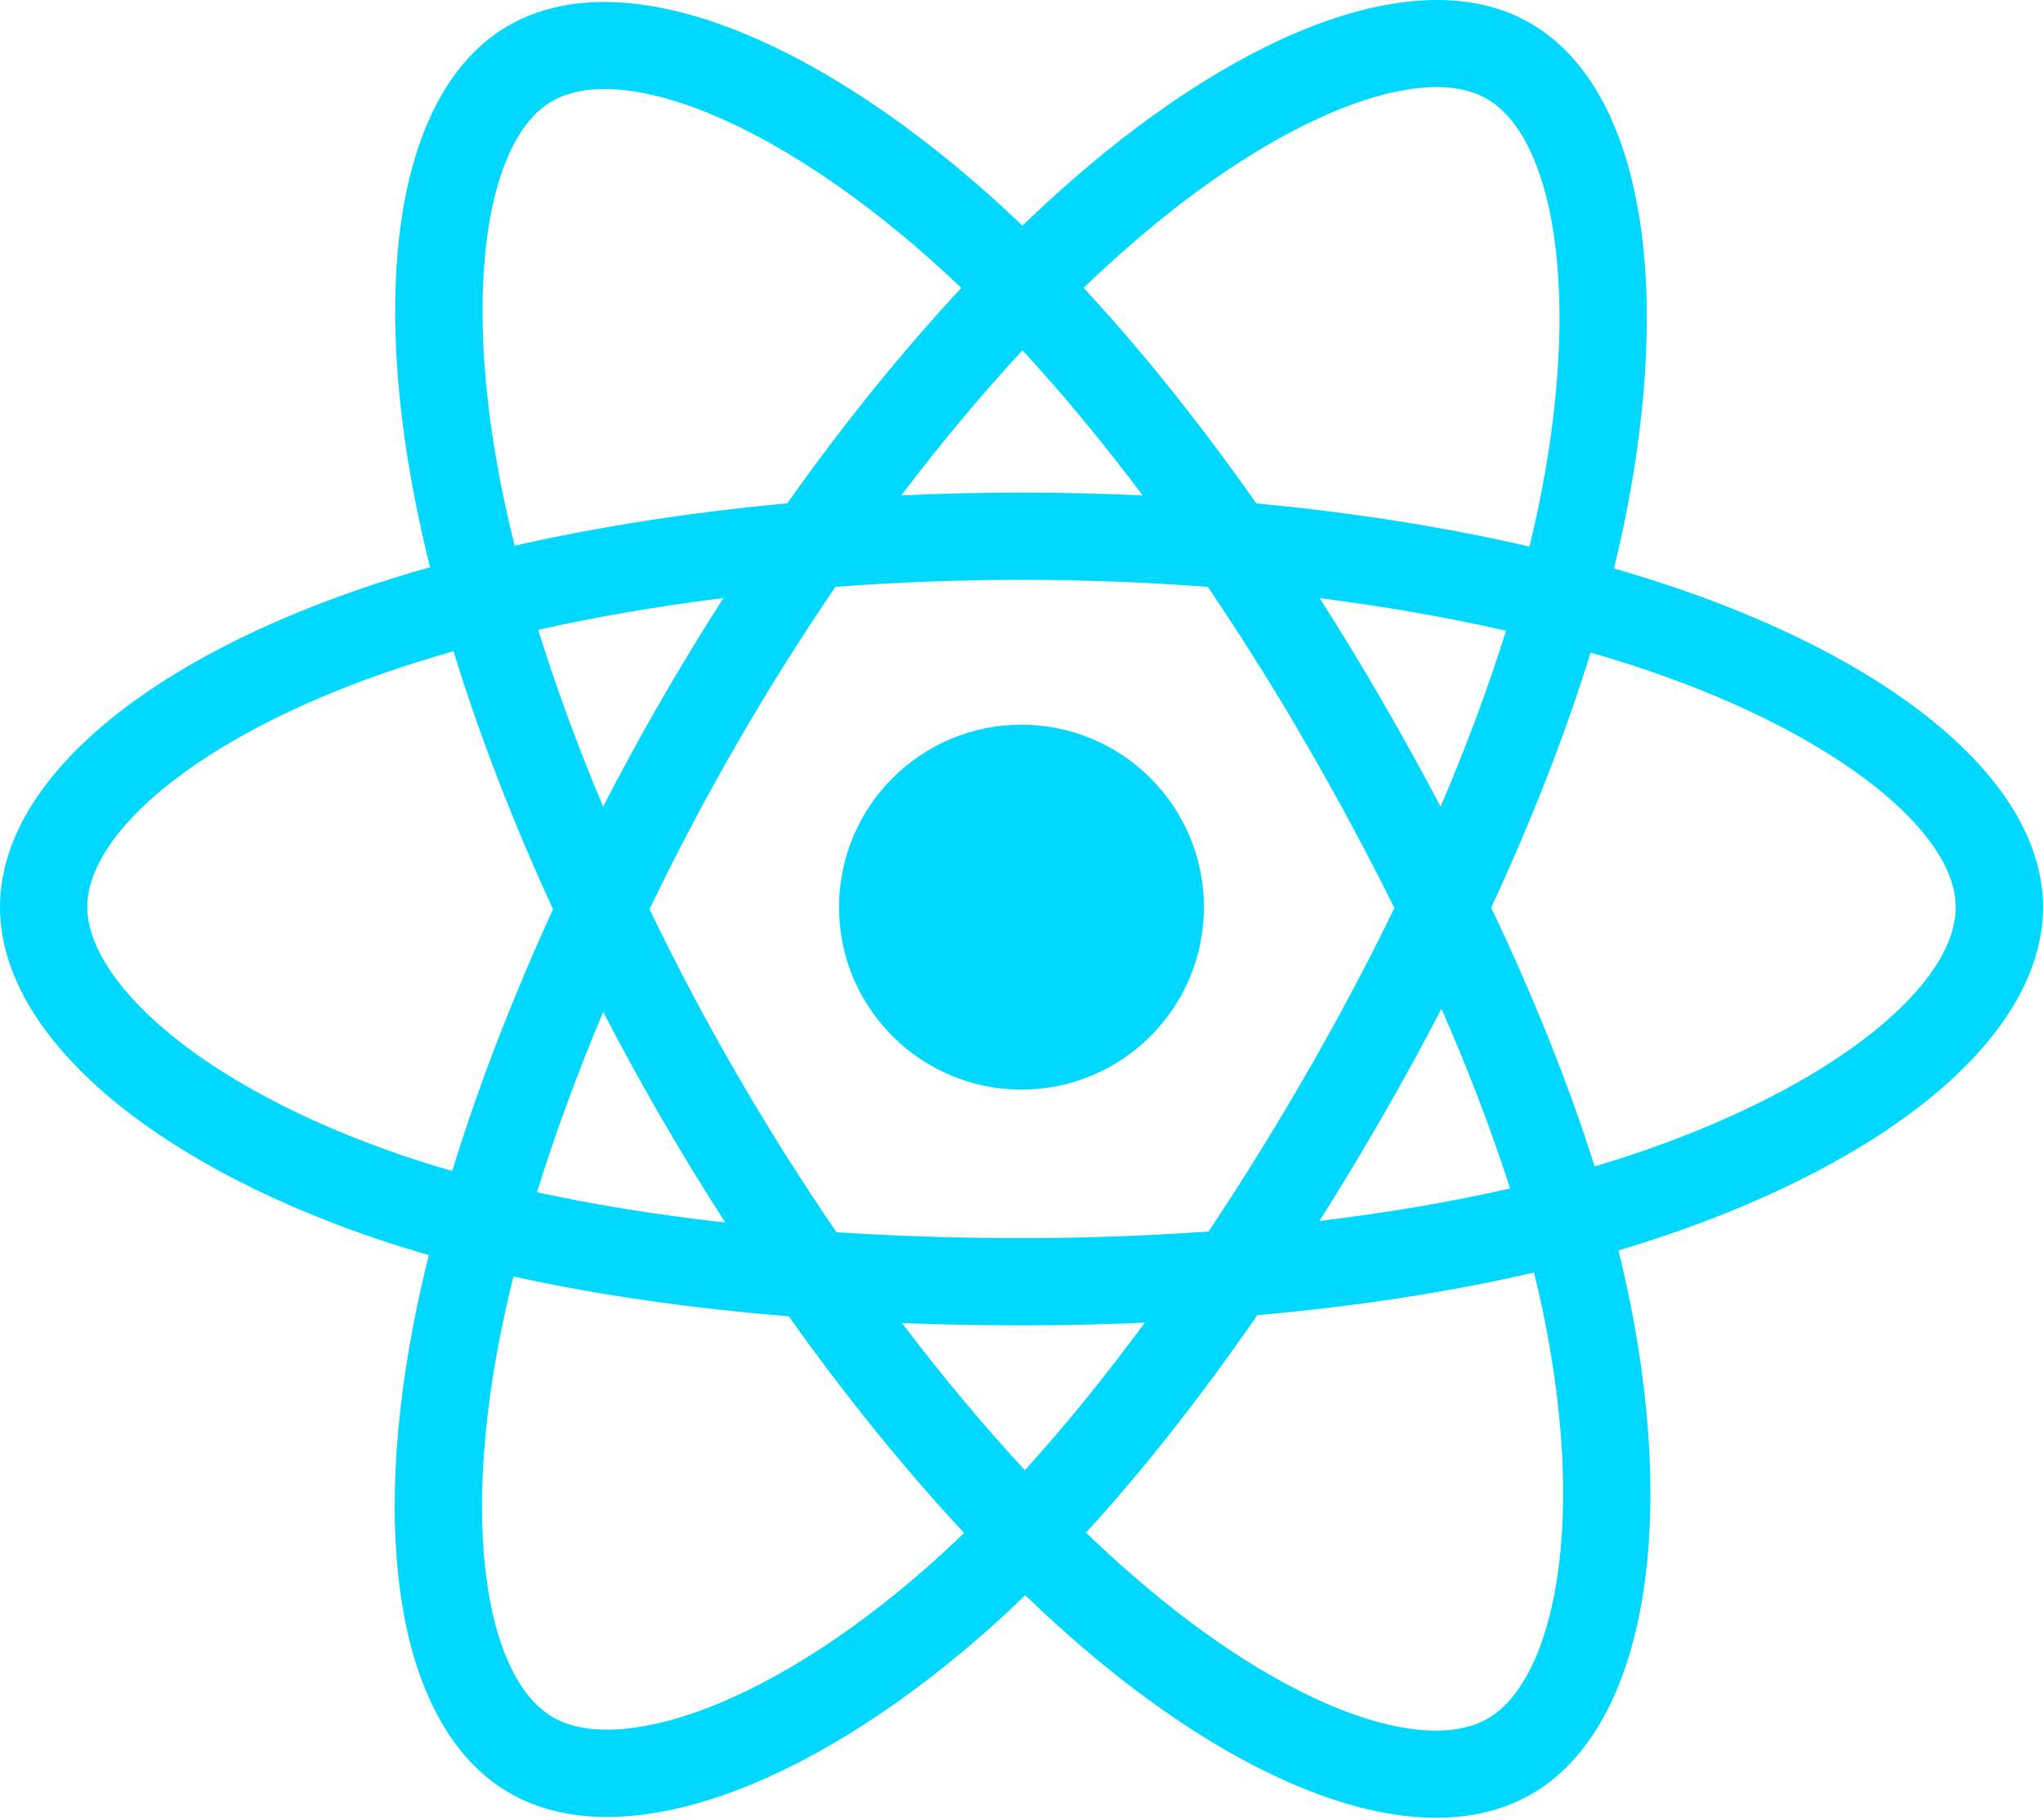
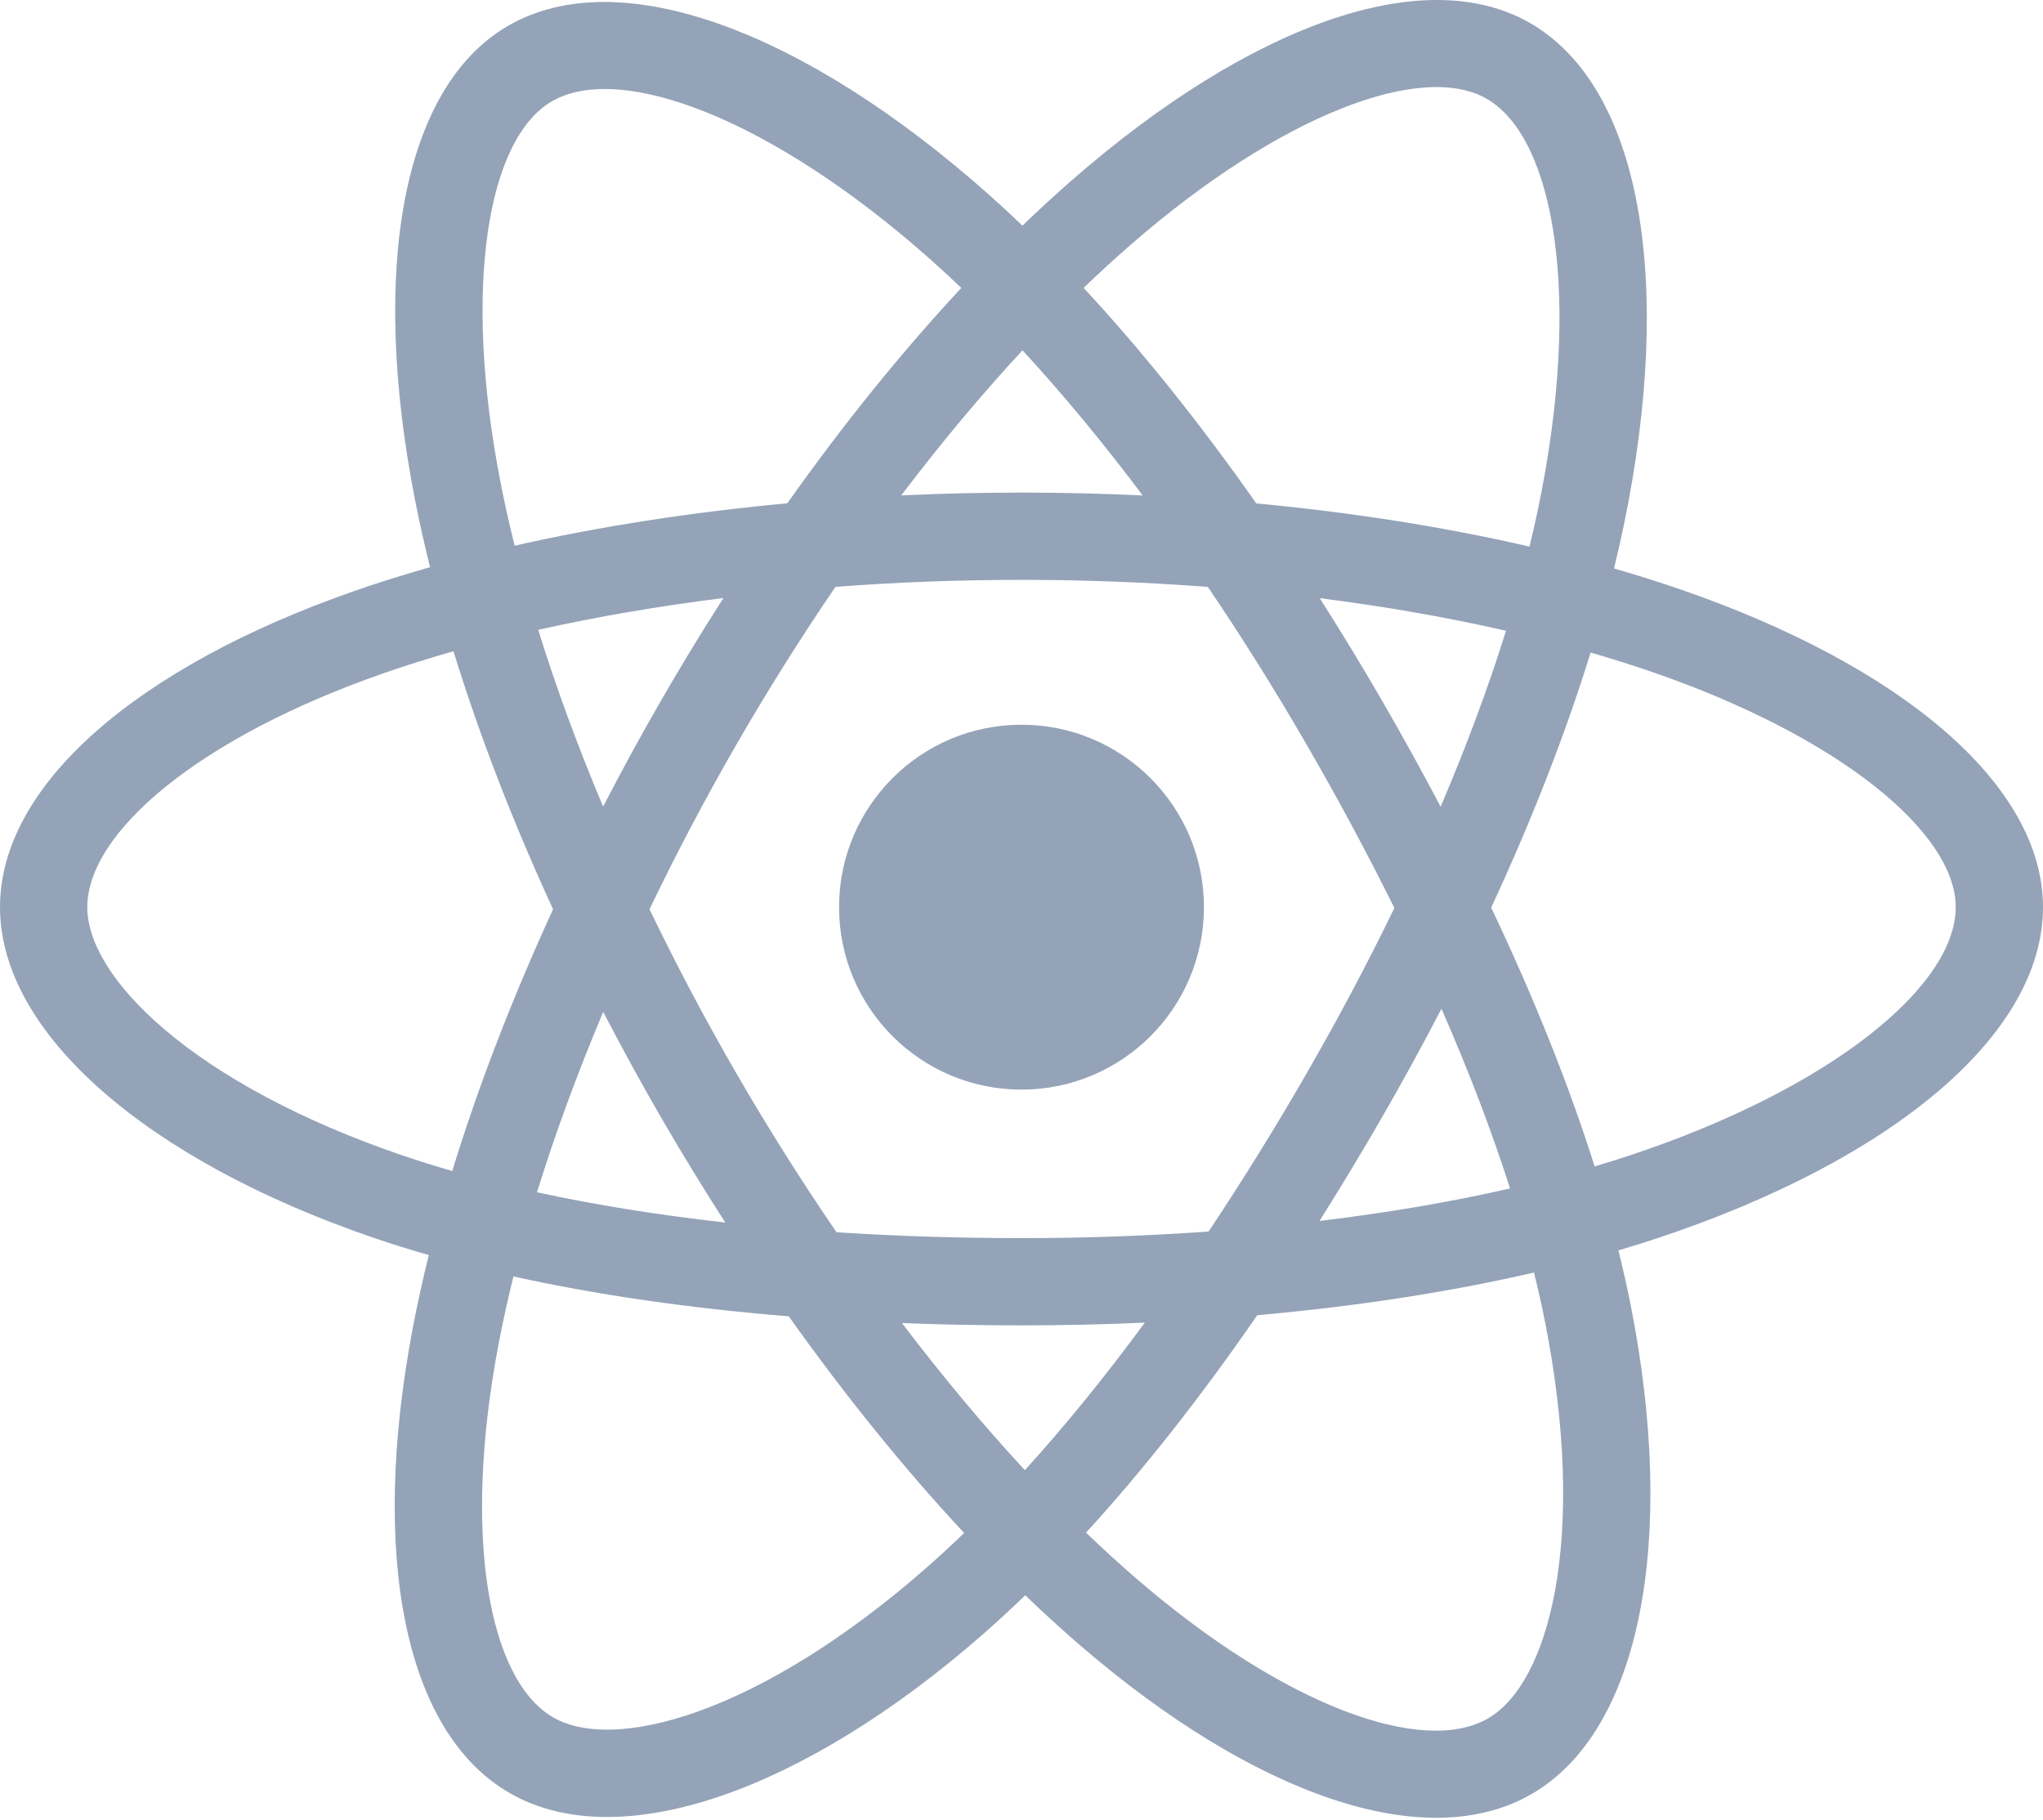
<svg xmlns="http://www.w3.org/2000/svg" aria-hidden="true" role="img" class="iconify iconify--logos" width="35.93" height="32" preserveAspectRatio="xMidYMid meet" viewBox="0 0 256 228">
-   <path fill="#00D8FF" d="M210.483 73.824a171.49 171.49 0 0 0-8.24-2.597c.465-1.9.893-3.777 1.273-5.621c6.238-30.281 2.16-54.676-11.769-62.708c-13.355-7.7-35.196.329-57.254 19.526a171.23 171.23 0 0 0-6.375 5.848a155.866 155.866 0 0 0-4.241-3.917C100.759 3.829 77.587-4.822 63.673 3.233C50.33 10.957 46.379 33.89 51.995 62.588a170.974 170.974 0 0 0 1.892 8.48c-3.28.932-6.445 1.924-9.474 2.98C17.309 83.498 0 98.307 0 113.668c0 15.865 18.582 31.778 46.812 41.427a145.52 145.52 0 0 0 6.921 2.165a167.467 167.467 0 0 0-2.01 9.138c-5.354 28.2-1.173 50.591 12.134 58.266c13.744 7.926 36.812-.22 59.273-19.855a145.567 145.567 0 0 0 5.342-4.923a168.064 168.064 0 0 0 6.92 6.314c21.758 18.722 43.246 26.282 56.54 18.586c13.731-7.949 18.194-32.003 12.4-61.268a145.016 145.016 0 0 0-1.535-6.842c1.62-.48 3.21-.974 4.76-1.488c29.348-9.723 48.443-25.443 48.443-41.52c0-15.417-17.868-30.326-45.517-39.844Zm-6.365 70.984c-1.4.463-2.836.91-4.3 1.345c-3.24-10.257-7.612-21.163-12.963-32.432c5.106-11 9.31-21.767 12.459-31.957c2.619.758 5.16 1.557 7.61 2.4c23.69 8.156 38.14 20.213 38.14 29.504c0 9.896-15.606 22.743-40.946 31.14Zm-10.514 20.834c2.562 12.94 2.927 24.64 1.23 33.787c-1.524 8.219-4.59 13.698-8.382 15.893c-8.067 4.67-25.32-1.4-43.927-17.412a156.726 156.726 0 0 1-6.437-5.87c7.214-7.889 14.423-17.06 21.459-27.246c12.376-1.098 24.068-2.894 34.671-5.345a134.17 134.17 0 0 1 1.386 6.193ZM87.276 214.515c-7.882 2.783-14.16 2.863-17.955.675c-8.075-4.657-11.432-22.636-6.853-46.752a156.923 156.923 0 0 1 1.869-8.499c10.486 2.32 22.093 3.988 34.498 4.994c7.084 9.967 14.501 19.128 21.976 27.15a134.668 134.668 0 0 1-4.877 4.492c-9.933 8.682-19.886 14.842-28.658 17.94ZM50.35 144.747c-12.483-4.267-22.792-9.812-29.858-15.863c-6.35-5.437-9.555-10.836-9.555-15.216c0-9.322 13.897-21.212 37.076-29.293c2.813-.98 5.757-1.905 8.812-2.773c3.204 10.42 7.406 21.315 12.477 32.332c-5.137 11.18-9.399 22.249-12.634 32.792a134.718 134.718 0 0 1-6.318-1.979Zm12.378-84.26c-4.811-24.587-1.616-43.134 6.425-47.789c8.564-4.958 27.502 2.111 47.463 19.835a144.318 144.318 0 0 1 3.841 3.545c-7.438 7.987-14.787 17.08-21.808 26.988c-12.04 1.116-23.565 2.908-34.161 5.309a160.342 160.342 0 0 1-1.76-7.887Zm110.427 27.268a347.8 347.8 0 0 0-7.785-12.803c8.168 1.033 15.994 2.404 23.343 4.08c-2.206 7.072-4.956 14.465-8.193 22.045a381.151 381.151 0 0 0-7.365-13.322Zm-45.032-43.861c5.044 5.465 10.096 11.566 15.065 18.186a322.04 322.04 0 0 0-30.257-.006c4.974-6.559 10.069-12.652 15.192-18.18ZM82.802 87.83a323.167 323.167 0 0 0-7.227 13.238c-3.184-7.553-5.909-14.98-8.134-22.152c7.304-1.634 15.093-2.97 23.209-3.984a321.524 321.524 0 0 0-7.848 12.897Zm8.081 65.352c-8.385-.936-16.291-2.203-23.593-3.793c2.26-7.3 5.045-14.885 8.298-22.6a321.187 321.187 0 0 0 7.257 13.246c2.594 4.48 5.28 8.868 8.038 13.147Zm37.542 31.03c-5.184-5.592-10.354-11.779-15.403-18.433c4.902.192 9.899.29 14.978.29c5.218 0 10.376-.117 15.453-.343c-4.985 6.774-10.018 12.97-15.028 18.486Zm52.198-57.817c3.422 7.8 6.306 15.345 8.596 22.52c-7.422 1.694-15.436 3.058-23.88 4.071a382.417 382.417 0 0 0 7.859-13.026a347.403 347.403 0 0 0 7.425-13.565Zm-16.898 8.101a358.557 358.557 0 0 1-12.281 19.815a329.4 329.4 0 0 1-23.444.823c-7.967 0-15.716-.248-23.178-.732a310.202 310.202 0 0 1-12.513-19.846h.001a307.41 307.41 0 0 1-10.923-20.627a310.278 310.278 0 0 1 10.89-20.637l-.001.001a307.318 307.318 0 0 1 12.413-19.761c7.613-.576 15.42-.876 23.31-.876H128c7.926 0 15.743.303 23.354.883a329.357 329.357 0 0 1 12.335 19.695a358.489 358.489 0 0 1 11.036 20.54a329.472 329.472 0 0 1-11 20.722Zm22.56-122.124c8.572 4.944 11.906 24.881 6.52 51.026c-.344 1.668-.73 3.367-1.15 5.09c-10.622-2.452-22.155-4.275-34.23-5.408c-7.034-10.017-14.323-19.124-21.64-27.008a160.789 160.789 0 0 1 5.888-5.4c18.9-16.447 36.564-22.941 44.612-18.3ZM128 90.808c12.625 0 22.86 10.235 22.86 22.86s-10.235 22.86-22.86 22.86s-22.86-10.235-22.86-22.86s10.235-22.86 22.86-22.86Z" />
+   <path fill="#94a3b8" d="M210.483 73.824a171.49 171.49 0 0 0-8.24-2.597c.465-1.9.893-3.777 1.273-5.621c6.238-30.281 2.16-54.676-11.769-62.708c-13.355-7.7-35.196.329-57.254 19.526a171.23 171.23 0 0 0-6.375 5.848a155.866 155.866 0 0 0-4.241-3.917C100.759 3.829 77.587-4.822 63.673 3.233C50.33 10.957 46.379 33.89 51.995 62.588a170.974 170.974 0 0 0 1.892 8.48c-3.28.932-6.445 1.924-9.474 2.98C17.309 83.498 0 98.307 0 113.668c0 15.865 18.582 31.778 46.812 41.427a145.52 145.52 0 0 0 6.921 2.165a167.467 167.467 0 0 0-2.01 9.138c-5.354 28.2-1.173 50.591 12.134 58.266c13.744 7.926 36.812-.22 59.273-19.855a145.567 145.567 0 0 0 5.342-4.923a168.064 168.064 0 0 0 6.92 6.314c21.758 18.722 43.246 26.282 56.54 18.586c13.731-7.949 18.194-32.003 12.4-61.268a145.016 145.016 0 0 0-1.535-6.842c1.62-.48 3.21-.974 4.76-1.488c29.348-9.723 48.443-25.443 48.443-41.52c0-15.417-17.868-30.326-45.517-39.844Zm-6.365 70.984c-1.4.463-2.836.91-4.3 1.345c-3.24-10.257-7.612-21.163-12.963-32.432c5.106-11 9.31-21.767 12.459-31.957c2.619.758 5.16 1.557 7.61 2.4c23.69 8.156 38.14 20.213 38.14 29.504c0 9.896-15.606 22.743-40.946 31.14Zm-10.514 20.834c2.562 12.94 2.927 24.64 1.23 33.787c-1.524 8.219-4.59 13.698-8.382 15.893c-8.067 4.67-25.32-1.4-43.927-17.412a156.726 156.726 0 0 1-6.437-5.87c7.214-7.889 14.423-17.06 21.459-27.246c12.376-1.098 24.068-2.894 34.671-5.345a134.17 134.17 0 0 1 1.386 6.193ZM87.276 214.515c-7.882 2.783-14.16 2.863-17.955.675c-8.075-4.657-11.432-22.636-6.853-46.752a156.923 156.923 0 0 1 1.869-8.499c10.486 2.32 22.093 3.988 34.498 4.994c7.084 9.967 14.501 19.128 21.976 27.15a134.668 134.668 0 0 1-4.877 4.492c-9.933 8.682-19.886 14.842-28.658 17.94ZM50.35 144.747c-12.483-4.267-22.792-9.812-29.858-15.863c-6.35-5.437-9.555-10.836-9.555-15.216c0-9.322 13.897-21.212 37.076-29.293c2.813-.98 5.757-1.905 8.812-2.773c3.204 10.42 7.406 21.315 12.477 32.332c-5.137 11.18-9.399 22.249-12.634 32.792a134.718 134.718 0 0 1-6.318-1.979Zm12.378-84.26c-4.811-24.587-1.616-43.134 6.425-47.789c8.564-4.958 27.502 2.111 47.463 19.835a144.318 144.318 0 0 1 3.841 3.545c-7.438 7.987-14.787 17.08-21.808 26.988c-12.04 1.116-23.565 2.908-34.161 5.309a160.342 160.342 0 0 1-1.76-7.887Zm110.427 27.268a347.8 347.8 0 0 0-7.785-12.803c8.168 1.033 15.994 2.404 23.343 4.08c-2.206 7.072-4.956 14.465-8.193 22.045a381.151 381.151 0 0 0-7.365-13.322Zm-45.032-43.861c5.044 5.465 10.096 11.566 15.065 18.186a322.04 322.04 0 0 0-30.257-.006c4.974-6.559 10.069-12.652 15.192-18.18ZM82.802 87.83a323.167 323.167 0 0 0-7.227 13.238c-3.184-7.553-5.909-14.98-8.134-22.152c7.304-1.634 15.093-2.97 23.209-3.984a321.524 321.524 0 0 0-7.848 12.897Zm8.081 65.352c-8.385-.936-16.291-2.203-23.593-3.793c2.26-7.3 5.045-14.885 8.298-22.6a321.187 321.187 0 0 0 7.257 13.246c2.594 4.48 5.28 8.868 8.038 13.147Zm37.542 31.03c-5.184-5.592-10.354-11.779-15.403-18.433c4.902.192 9.899.29 14.978.29c5.218 0 10.376-.117 15.453-.343c-4.985 6.774-10.018 12.97-15.028 18.486Zm52.198-57.817c3.422 7.8 6.306 15.345 8.596 22.52c-7.422 1.694-15.436 3.058-23.88 4.071a382.417 382.417 0 0 0 7.859-13.026a347.403 347.403 0 0 0 7.425-13.565Zm-16.898 8.101a358.557 358.557 0 0 1-12.281 19.815a329.4 329.4 0 0 1-23.444.823c-7.967 0-15.716-.248-23.178-.732a310.202 310.202 0 0 1-12.513-19.846h.001a307.41 307.41 0 0 1-10.923-20.627a310.278 310.278 0 0 1 10.89-20.637l-.001.001a307.318 307.318 0 0 1 12.413-19.761c7.613-.576 15.42-.876 23.31-.876H128c7.926 0 15.743.303 23.354.883a329.357 329.357 0 0 1 12.335 19.695a358.489 358.489 0 0 1 11.036 20.54a329.472 329.472 0 0 1-11 20.722Zm22.56-122.124c8.572 4.944 11.906 24.881 6.52 51.026c-.344 1.668-.73 3.367-1.15 5.09c-10.622-2.452-22.155-4.275-34.23-5.408c-7.034-10.017-14.323-19.124-21.64-27.008a160.789 160.789 0 0 1 5.888-5.4c18.9-16.447 36.564-22.941 44.612-18.3ZM128 90.808c12.625 0 22.86 10.235 22.86 22.86s-10.235 22.86-22.86 22.86s-22.86-10.235-22.86-22.86s10.235-22.86 22.86-22.86Z" />
</svg>
